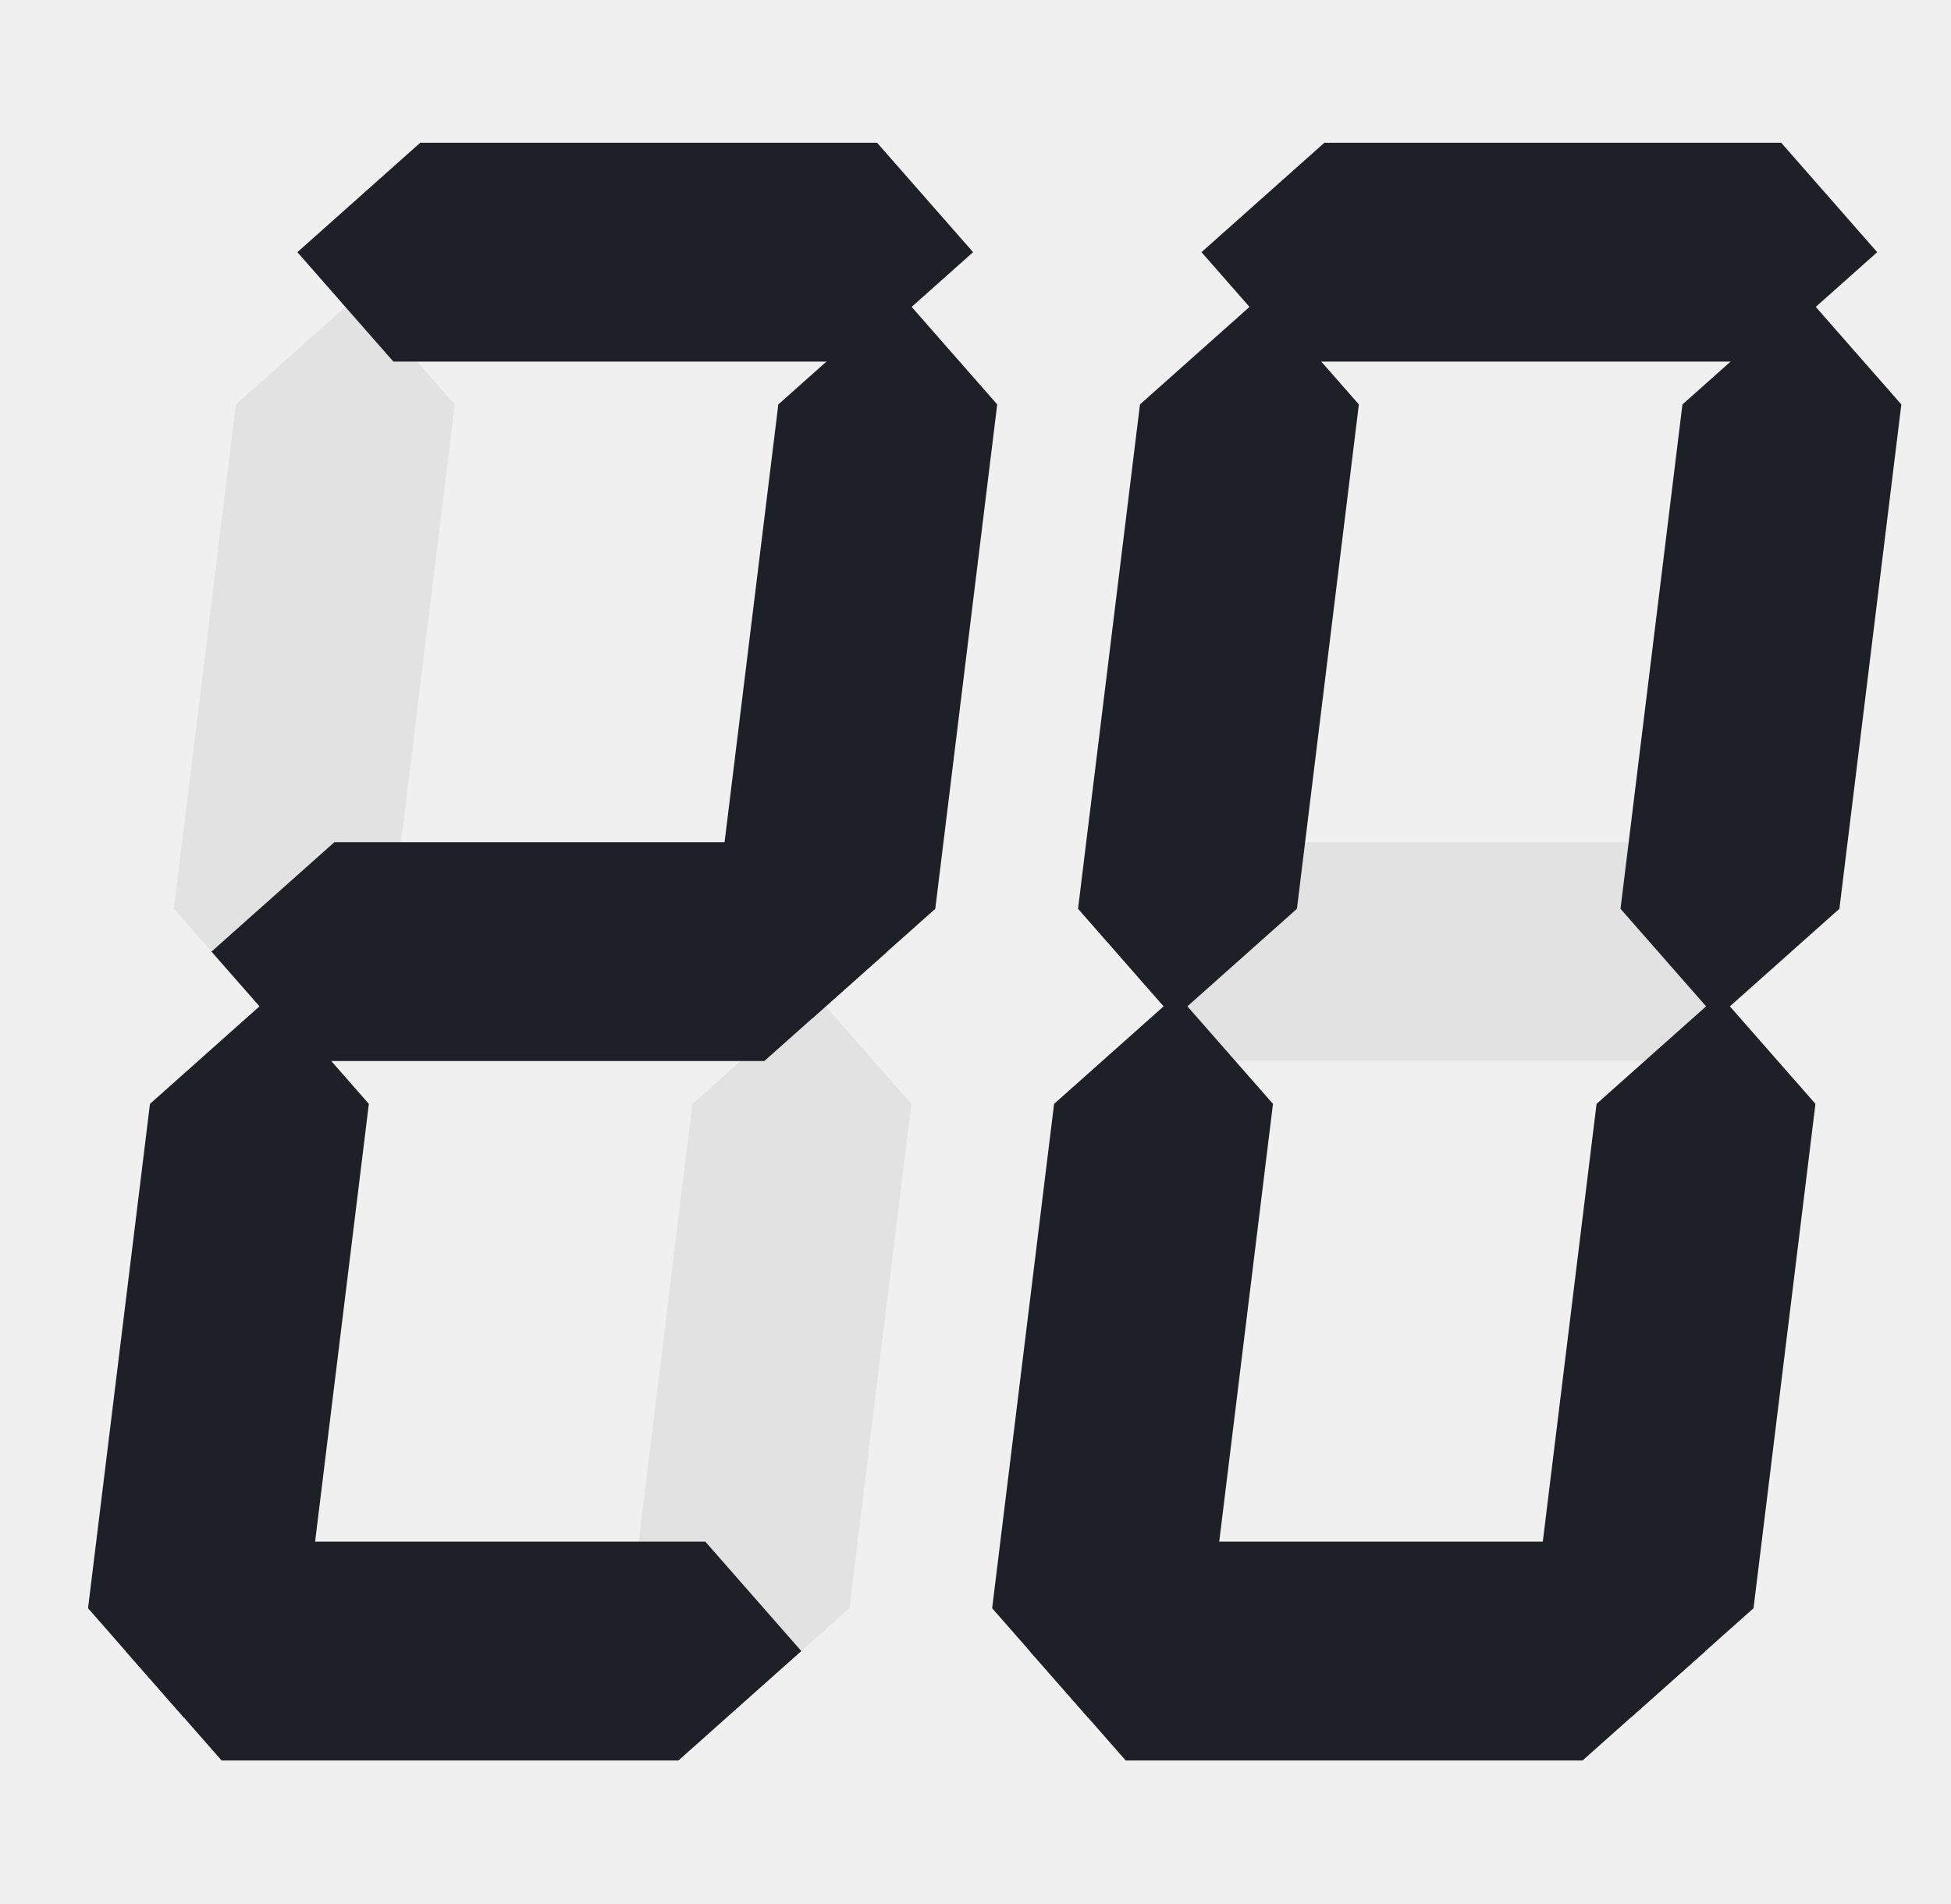
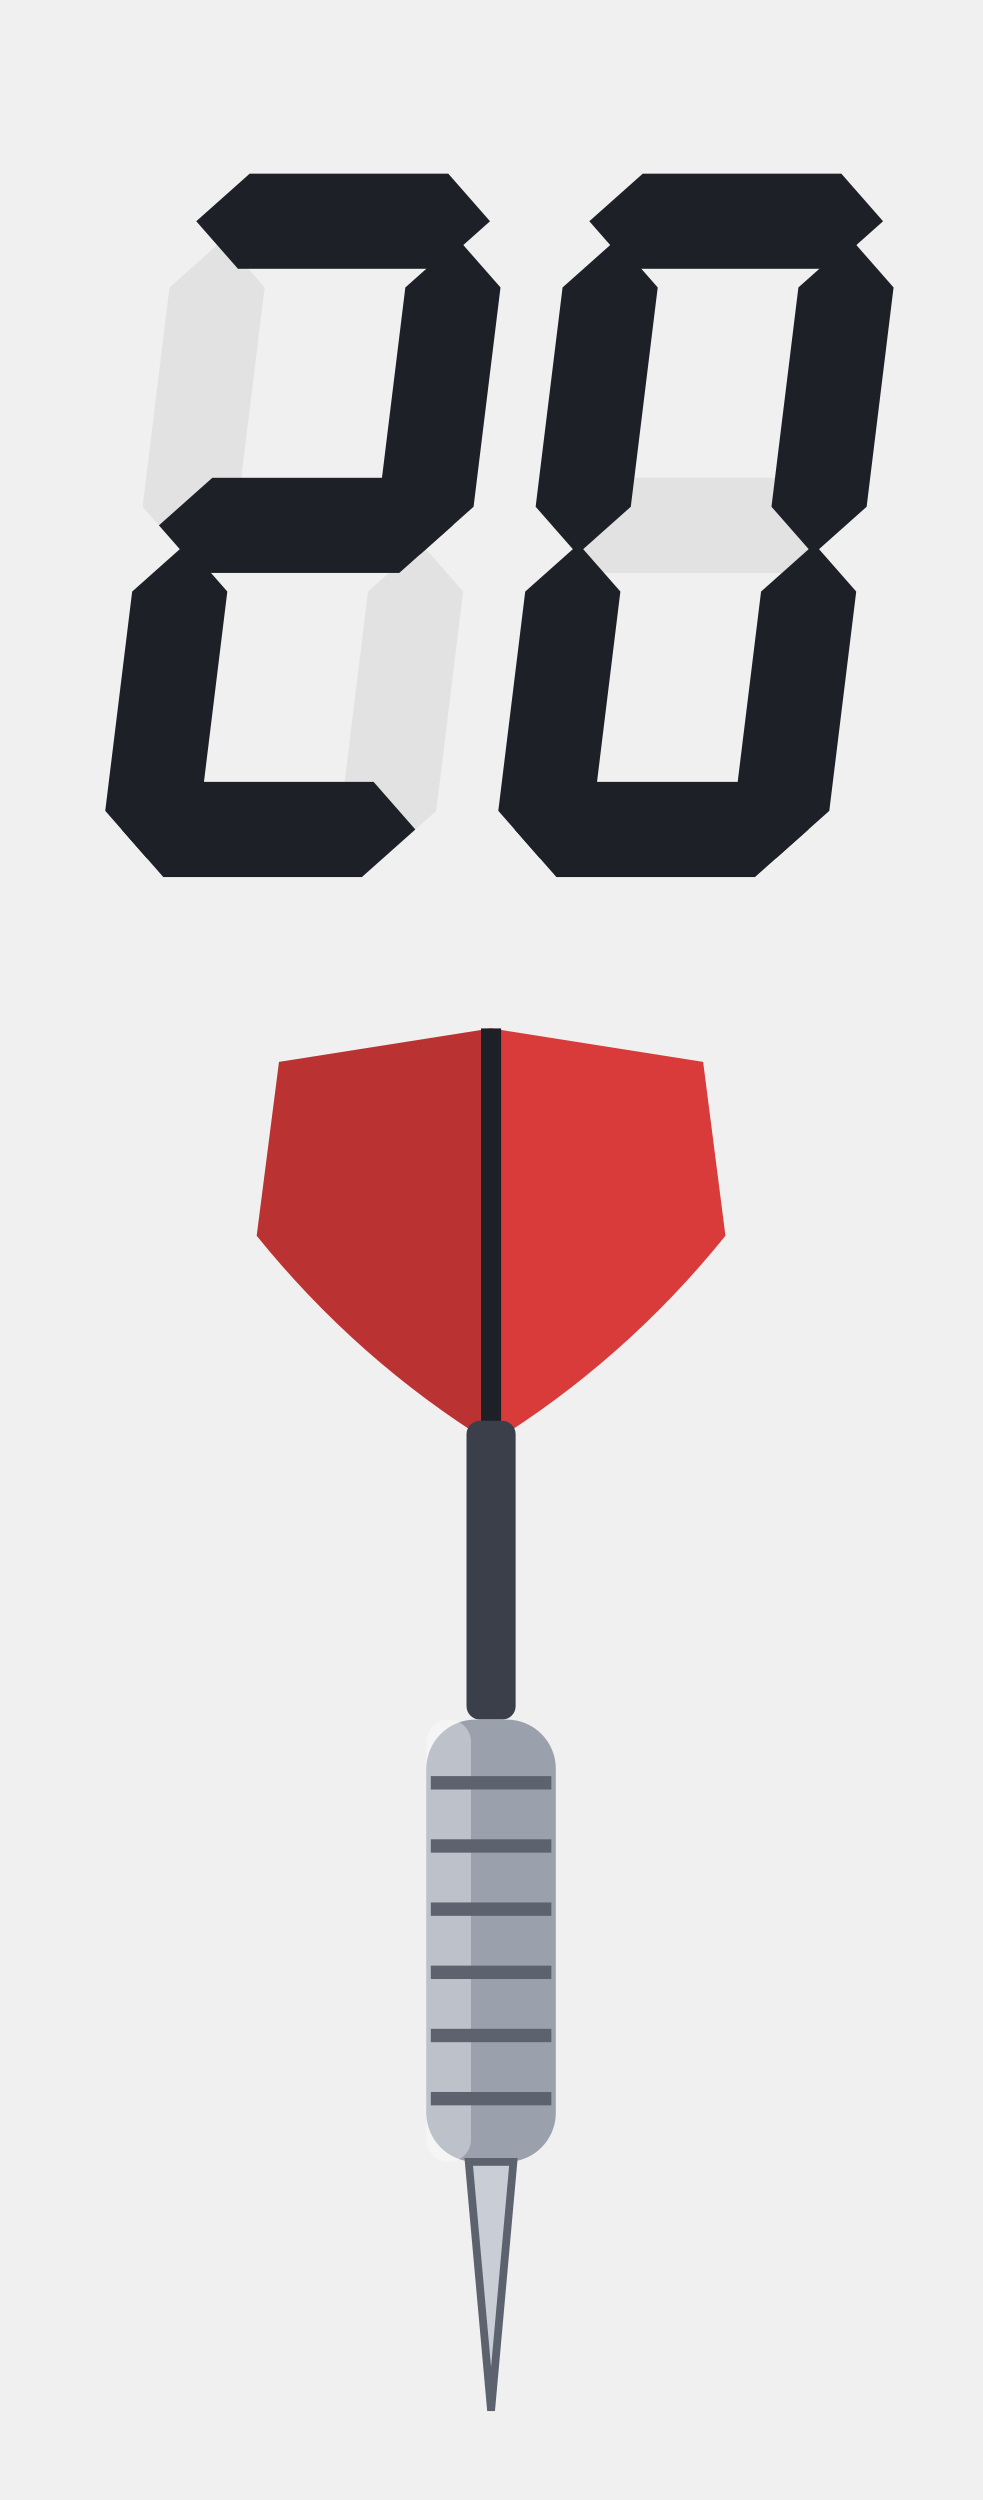
- <svg xmlns="http://www.w3.org/2000/svg" viewBox="0 0 41 40" width="164" height="160">
-   <g transform="skewX(-7) translate(3 0)">
-     <polygon points="6.20,3.00 15.80,3.00 18.10,5.30 15.80,7.60 6.20,7.60 3.90,5.30" fill="#1d2027" />
-     <polygon points="16.70,6.20 19.00,8.50 19.00,19.10 16.70,21.40 14.40,19.10 14.40,8.50" fill="#1d2027" />
-     <polygon points="16.70,20.90 19.00,23.20 19.00,33.80 16.70,36.10 14.40,33.80 14.40,23.20" fill="#1d2027" opacity="0.07" />
-     <polygon points="6.20,32.40 15.80,32.40 18.10,34.70 15.80,37.00 6.20,37.00 3.90,34.70" fill="#1d2027" />
-     <polygon points="5.30,20.90 7.60,23.20 7.60,33.80 5.30,36.10 3.00,33.80 3.00,23.20" fill="#1d2027" />
-     <polygon points="5.30,6.20 7.60,8.50 7.60,19.10 5.30,21.40 3.00,19.10 3.00,8.50" fill="#1d2027" opacity="0.07" />
-     <polygon points="6.20,17.70 15.80,17.70 18.10,20.00 15.80,22.30 6.20,22.30 3.90,20.00" fill="#1d2027" />
-     <polygon points="25.20,3.00 34.80,3.00 37.10,5.30 34.80,7.60 25.20,7.60 22.90,5.30" fill="#1d2027" />
-     <polygon points="35.70,6.20 38.00,8.50 38.00,19.10 35.70,21.40 33.40,19.10 33.40,8.50" fill="#1d2027" />
-     <polygon points="35.70,20.90 38.00,23.20 38.00,33.80 35.70,36.10 33.40,33.80 33.40,23.20" fill="#1d2027" />
-     <polygon points="25.20,32.40 34.80,32.40 37.10,34.70 34.80,37.00 25.20,37.00 22.90,34.70" fill="#1d2027" />
-     <polygon points="24.30,20.90 26.60,23.20 26.60,33.80 24.30,36.10 22.00,33.80 22.00,23.20" fill="#1d2027" />
-     <polygon points="24.30,6.20 26.60,8.50 26.60,19.10 24.30,21.40 22.00,19.10 22.00,8.50" fill="#1d2027" />
-     <polygon points="25.20,17.70 34.80,17.70 37.10,20.00 34.80,22.30 25.20,22.30 22.90,20.00" fill="#1d2027" opacity="0.07" />
+ <svg xmlns="http://www.w3.org/2000/svg" viewBox="0 0 44 112" width="176" height="448">
+   <g transform="translate(3 5) scale(0.9268)">
+     <g transform="skewX(-7) translate(3 0)">
+       <polygon points="6.20,3.00 15.80,3.00 18.10,5.30 15.80,7.60 6.20,7.60 3.90,5.30" fill="#1d2027" />
+       <polygon points="16.70,6.20 19.00,8.50 19.00,19.10 16.70,21.40 14.40,19.10 14.40,8.50" fill="#1d2027" />
+       <polygon points="16.70,20.90 19.00,23.20 19.00,33.80 16.70,36.10 14.40,33.80 14.40,23.20" fill="#1d2027" opacity="0.07" />
+       <polygon points="6.20,32.40 15.80,32.40 18.10,34.70 15.80,37.00 6.20,37.00 3.90,34.70" fill="#1d2027" />
+       <polygon points="5.30,20.90 7.60,23.20 7.60,33.80 5.30,36.10 3.00,33.80 3.00,23.20" fill="#1d2027" />
+       <polygon points="5.30,6.20 7.60,8.50 7.60,19.10 5.30,21.40 3.00,19.10 3.00,8.50" fill="#1d2027" opacity="0.07" />
+       <polygon points="6.20,17.70 15.80,17.70 18.10,20.00 15.80,22.30 6.20,22.30 3.90,20.00" fill="#1d2027" />
+       <polygon points="25.20,3.00 34.80,3.00 37.10,5.30 34.80,7.60 25.20,7.60 22.90,5.30" fill="#1d2027" />
+       <polygon points="35.70,6.20 38.00,8.50 38.00,19.10 35.70,21.40 33.40,19.10 33.40,8.50" fill="#1d2027" />
+       <polygon points="35.70,20.90 38.00,23.20 38.00,33.80 35.70,36.10 33.40,33.80 33.40,23.20" fill="#1d2027" />
+       <polygon points="25.20,32.40 34.80,32.40 37.10,34.70 34.80,37.00 25.20,37.00 22.90,34.70" fill="#1d2027" />
+       <polygon points="24.30,20.90 26.60,23.20 26.60,33.80 24.30,36.10 22.00,33.80 22.00,23.20" fill="#1d2027" />
+       <polygon points="24.30,6.20 26.60,8.50 26.60,19.10 24.30,21.40 22.00,19.10 22.00,8.50" fill="#1d2027" />
+       <polygon points="25.20,17.70 34.80,17.70 37.10,20.00 34.80,22.30 25.20,22.30 22.90,20.00" fill="#1d2027" opacity="0.07" />
+     </g>
  </g>
+   <path d="M22.0 64.651 L22.0 46.073 L31.5 47.573 L32.5 55.362 Q28.0 60.936 22.0 64.651 Z" fill="#d93a3a" />
+   <path d="M22.0 64.651 L22.0 46.073 L12.5 47.573 L11.5 55.362 Q16.0 60.936 22.0 64.651 Z" fill="#d93a3a" />
+   <path d="M22.0 64.651 L22.0 46.073 L12.5 47.573 L11.5 55.362 Q16.0 60.936 22.0 64.651 Z" fill="#000" opacity="0.14" />
+   <line x1="22.0" y1="46.073" x2="22.0" y2="64.651" stroke="#1d2027" stroke-width="0.9" />
+   <rect x="20.9" y="63.651" width="2.2" height="13.385" rx="0.6" fill="#3a3f4a" />
+   <rect x="19.1" y="77.037" width="5.8" height="19.817" rx="2.2" fill="#9aa1ad" />
+   <rect x="19.1" y="77.037" width="2" height="19.817" rx="1" fill="#ffffff" opacity="0.35" />
+   <line x1="19.3" y1="79.87" x2="24.7" y2="79.87" stroke="#5d636e" stroke-width="0.6" />
+   <line x1="19.3" y1="82.70" x2="24.7" y2="82.70" stroke="#5d636e" stroke-width="0.6" />
+   <line x1="19.3" y1="85.53" x2="24.7" y2="85.53" stroke="#5d636e" stroke-width="0.6" />
+   <line x1="19.3" y1="88.36" x2="24.7" y2="88.36" stroke="#5d636e" stroke-width="0.6" />
+   <line x1="19.3" y1="91.19" x2="24.7" y2="91.19" stroke="#5d636e" stroke-width="0.6" />
+   <line x1="19.3" y1="94.02" x2="24.7" y2="94.02" stroke="#5d636e" stroke-width="0.6" />
+   <path d="M21.0 96.853 L23.0 96.853 L22.0 108.0 Z" fill="#c9ced6" stroke="#5d636e" stroke-width="0.35" />
</svg>
